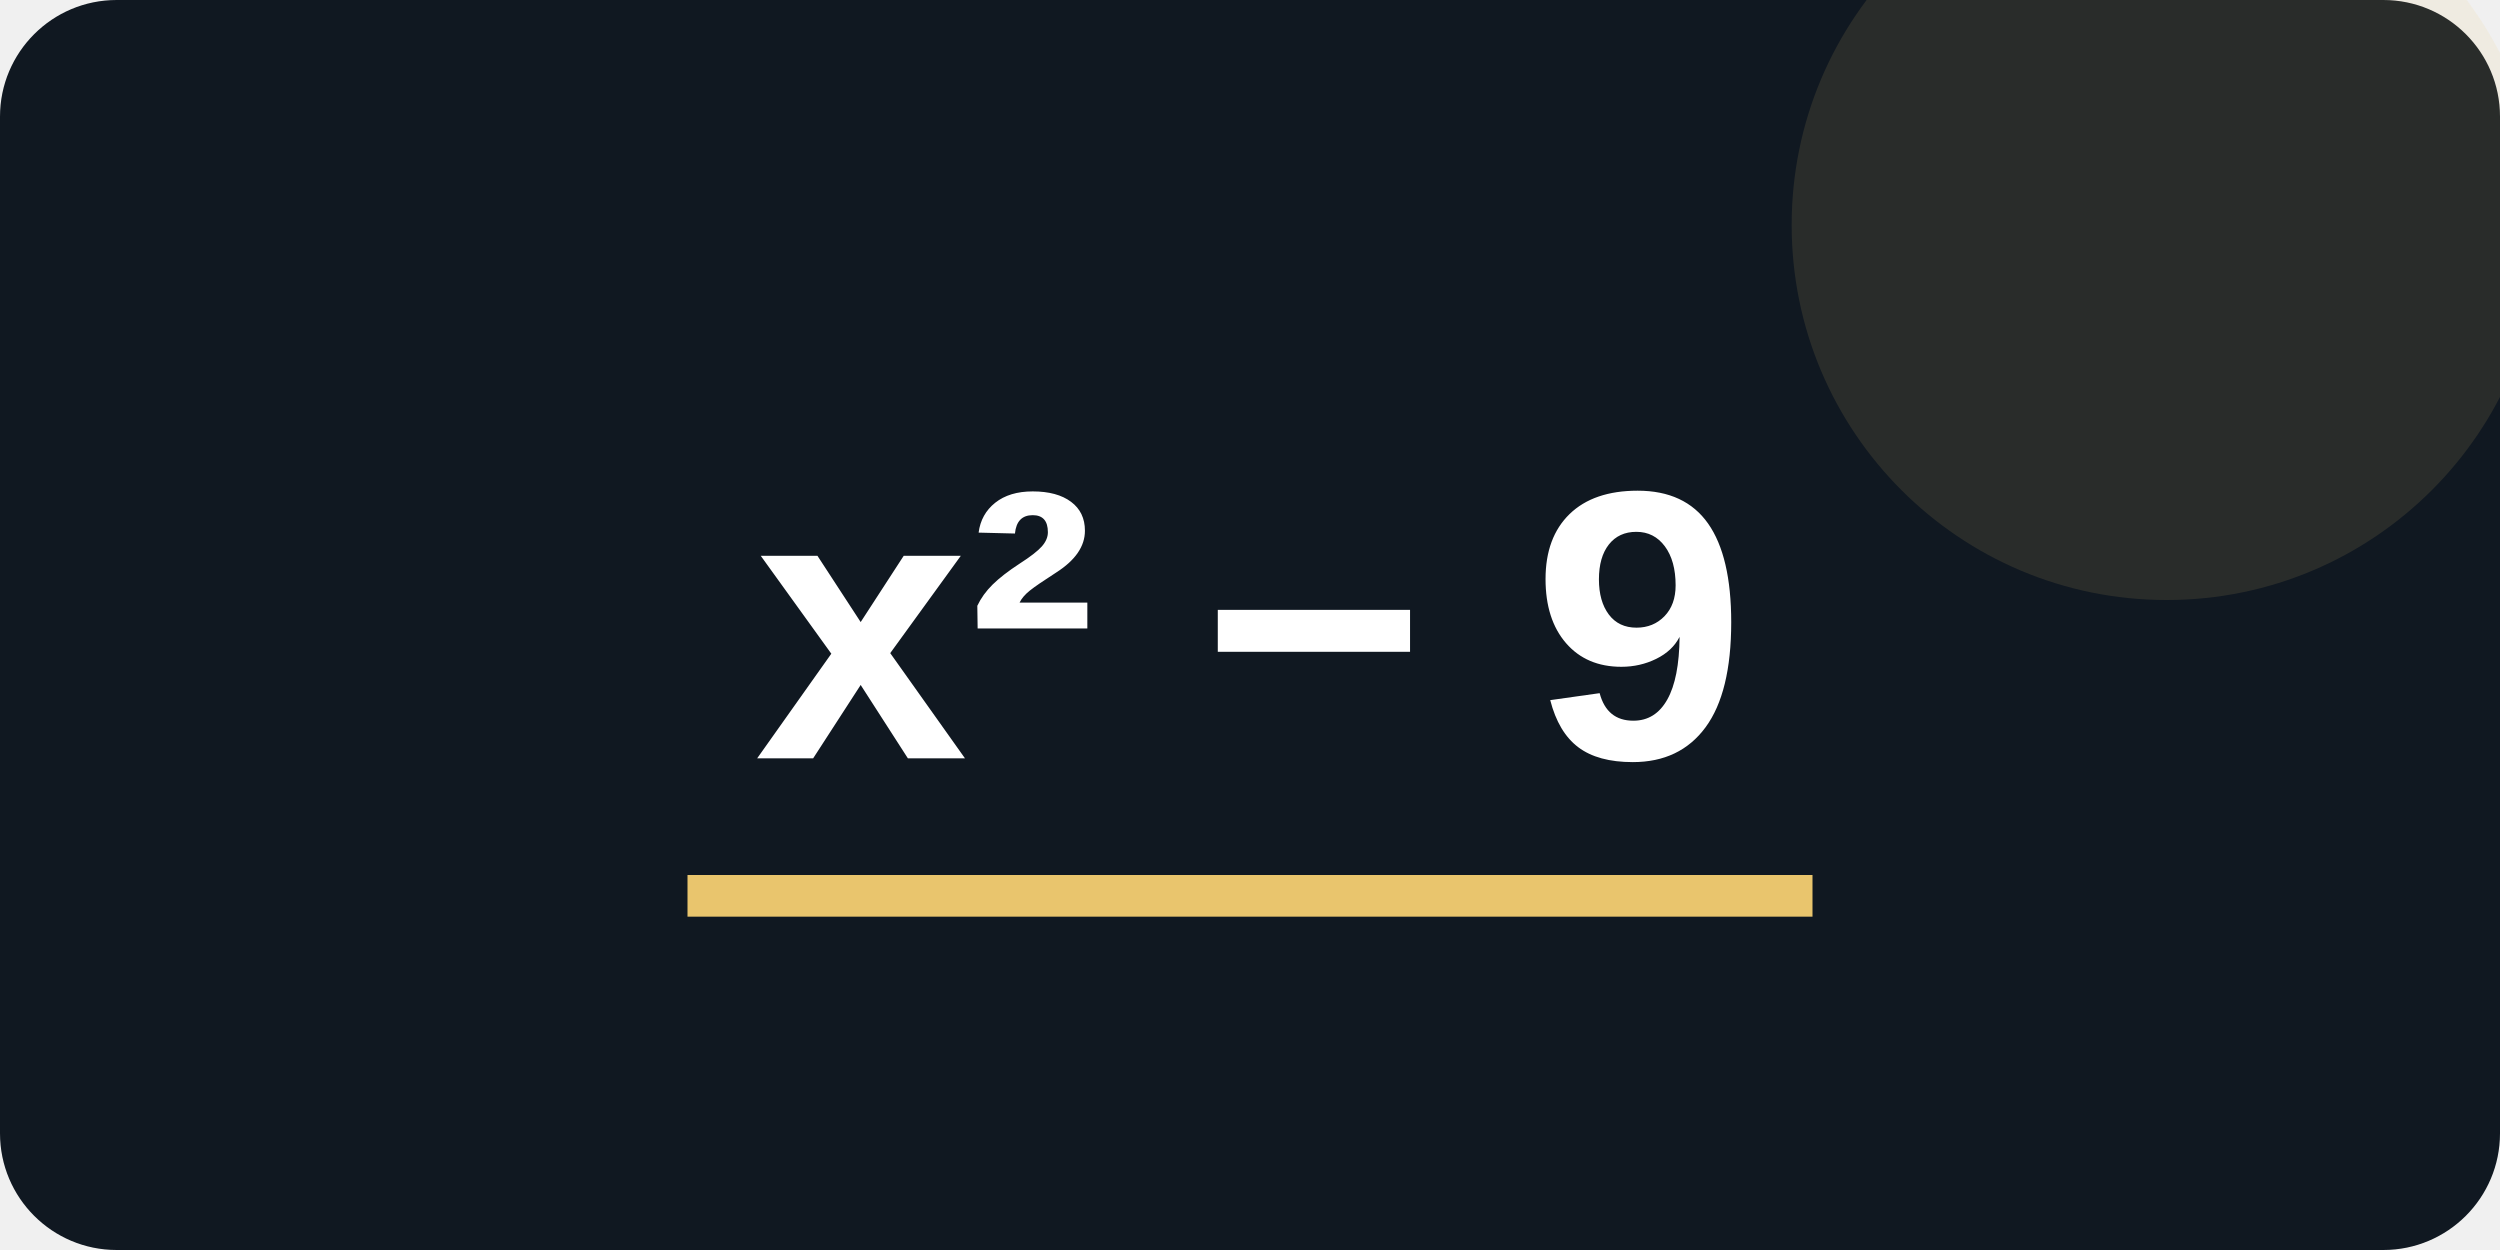
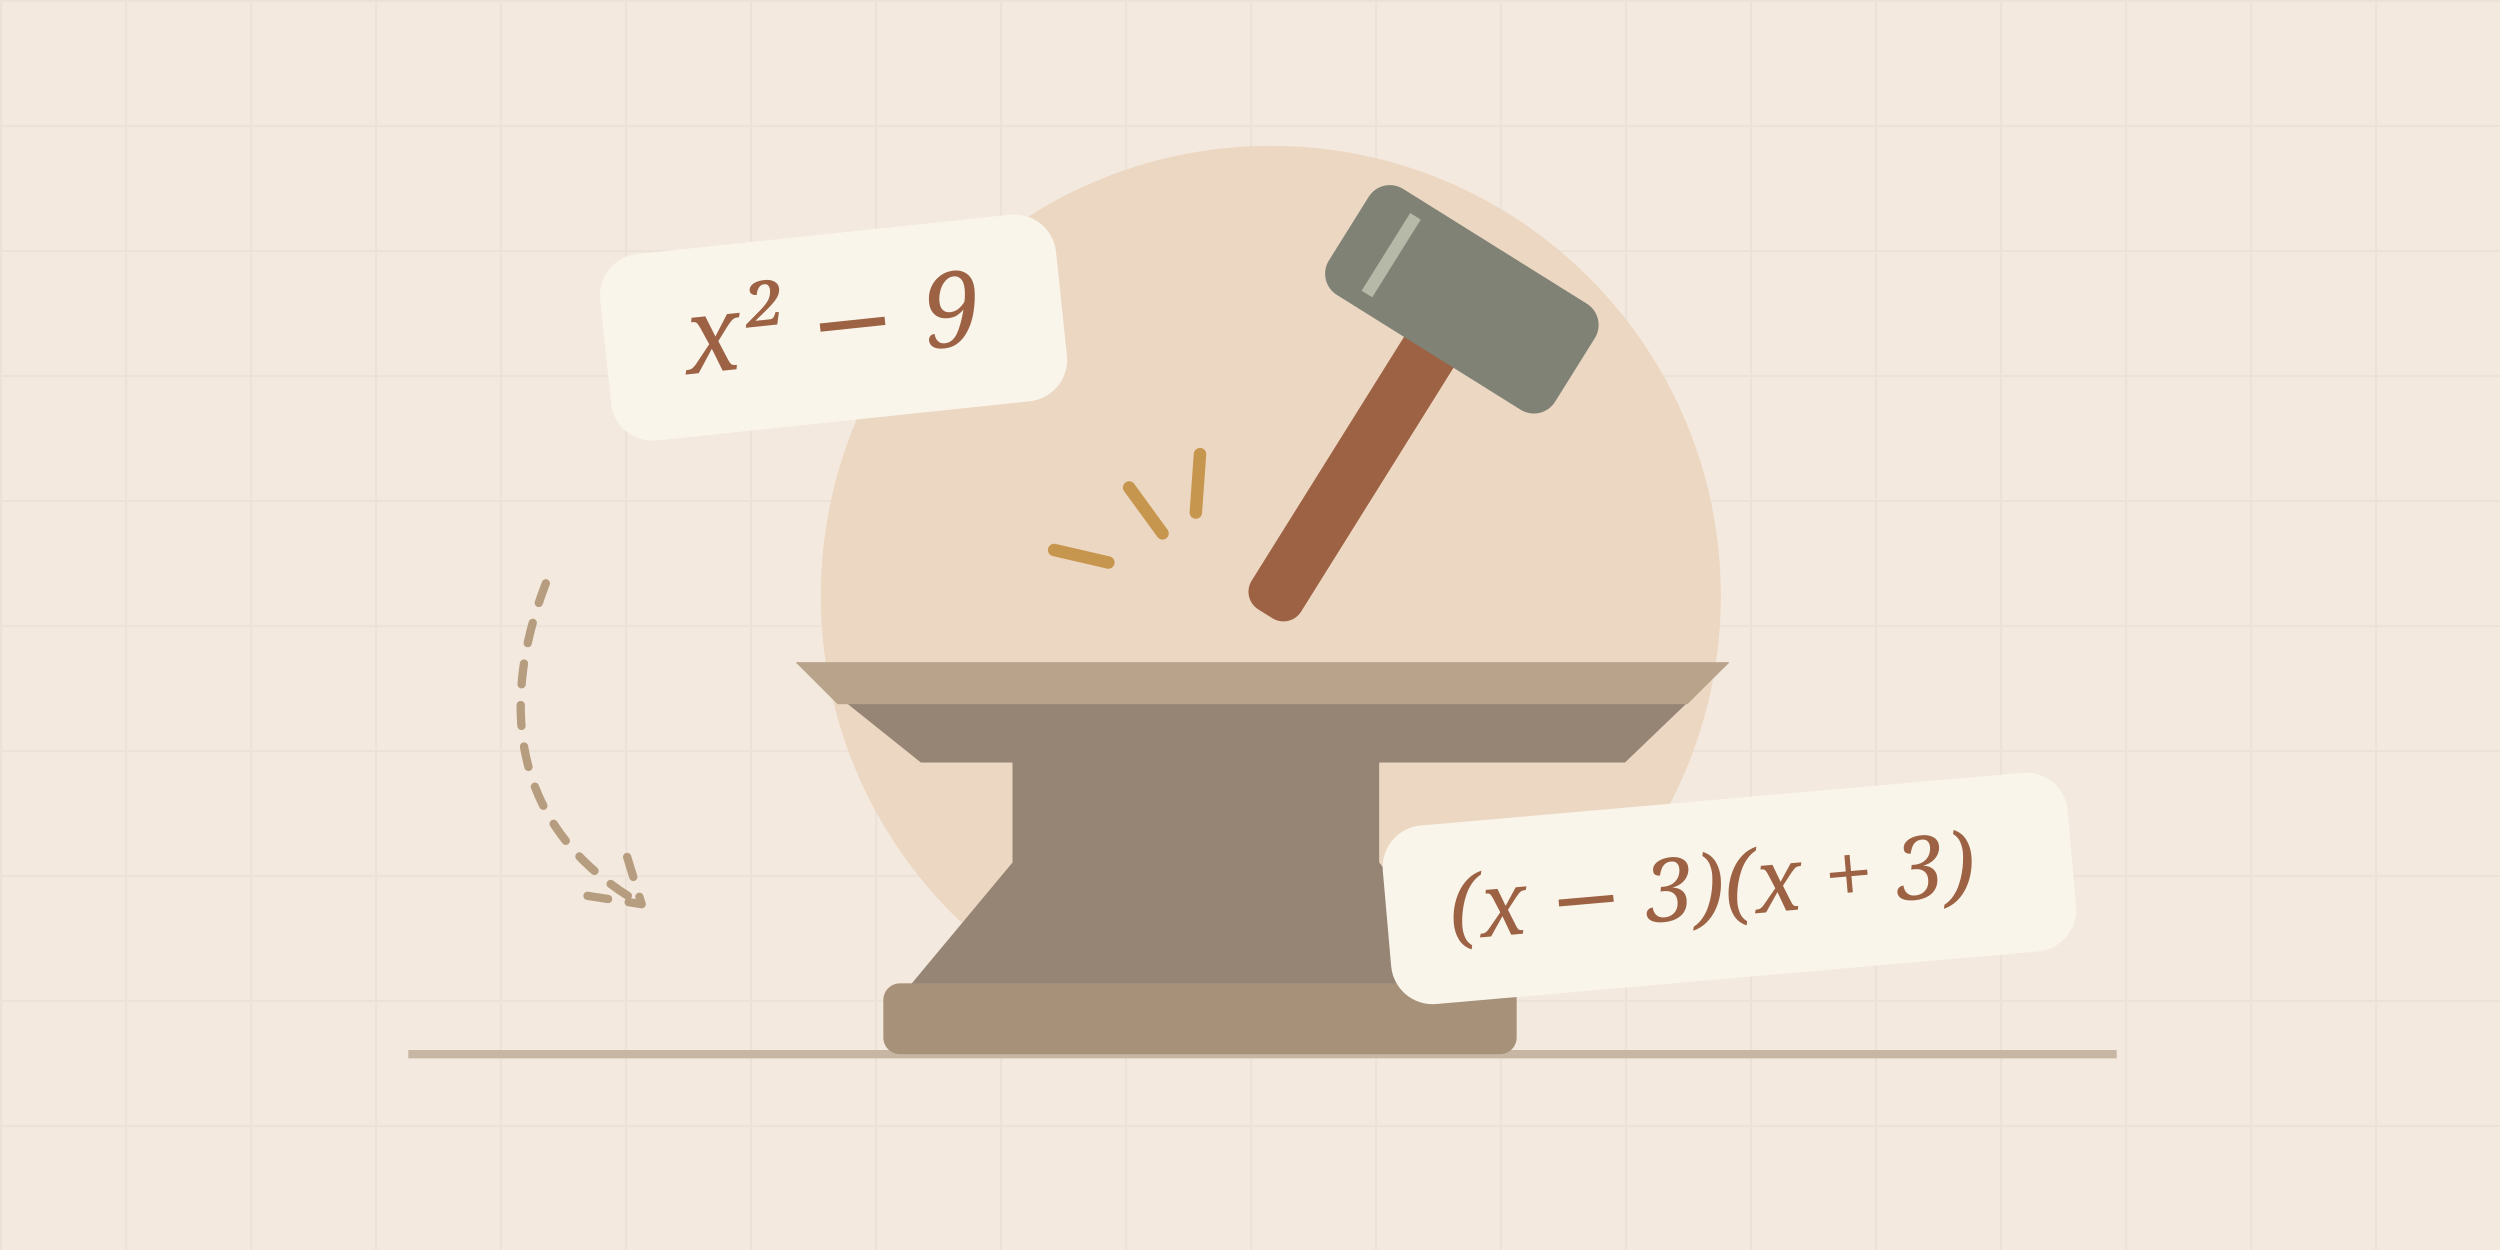
- <svg xmlns="http://www.w3.org/2000/svg" viewBox="0 0 600 300">
-   <rect width="600" height="300" rx="28" fill="#101821" />
-   <circle cx="520" cy="54" r="90" fill="#e9c56d" opacity=".12" />
-   <text x="300" y="182" text-anchor="middle" fill="#fff" font-size="92" font-family="Arial" font-weight="800">x² − 9</text>
-   <path d="M165 215 H435" stroke="#e9c56d" stroke-width="10" />
+ <svg xmlns="http://www.w3.org/2000/svg" viewBox="0 0 600 300" fill="none">
+   <defs>
+     <pattern id="grid" width="30" height="30" patternUnits="userSpaceOnUse">
+       <path d="M30 0H0V30" stroke="#405040" stroke-opacity=".05" />
+     </pattern>
+   </defs>
+   <rect width="600" height="300" fill="#f4e9de" />
+   <rect width="600" height="300" fill="url(#grid)" />
+   <circle cx="305" cy="143" r="108" fill="#ecd7c2" />
+   <g font-family="Georgia,serif">
+     <path d="M98 253h410" stroke="#c7b6a4" stroke-width="2" />
+     <path d="M191 159h224l-25 24h-59v24l25 30H218l25-30v-24h-22Z" fill="#968574" />
+     <path d="M191 159h224l-10 10H201Z" fill="#b9a38a" />
+     <rect x="212" y="236" width="152" height="17" rx="4" fill="#a89179" />
+     <g transform="rotate(32 327 110)">
+       <rect x="320" y="63" width="14" height="91" rx="5" fill="#9c6243" />
+       <rect x="295" y="50" width="64" height="30" rx="6" fill="#7f8274" />
+       <path d="M307 54v22" stroke="#b6b8a8" stroke-width="3" />
+     </g>
+     <path d="m279 128-8-11m16 6 1-14m-22 26-13-3" stroke="#c7964e" stroke-width="3" stroke-linecap="round" />
+     <g font-style="italic">
+       <g transform="translate(143 62) rotate(-6)">
+         <rect width="110" height="45" rx="10" fill="#faf5eb" />
+         <text x="19" y="30" fill="#9c6243" font-size="25">x² − 9</text>
+       </g>
+       <g transform="translate(331 199) rotate(-5)">
+         <rect width="165" height="43" rx="10" fill="#faf5eb" />
+         <text x="15" y="28" fill="#9c6243" font-size="21">(x − 3)(x + 3)</text>
+       </g>
+     </g>
+     <path d="M131 140c-12 31-7 60 23 77m-13-2 13 2-4-13" stroke="#b69d7f" stroke-width="2" stroke-linecap="round" stroke-linejoin="round" stroke-dasharray="5 5" />
+   </g>
</svg>
